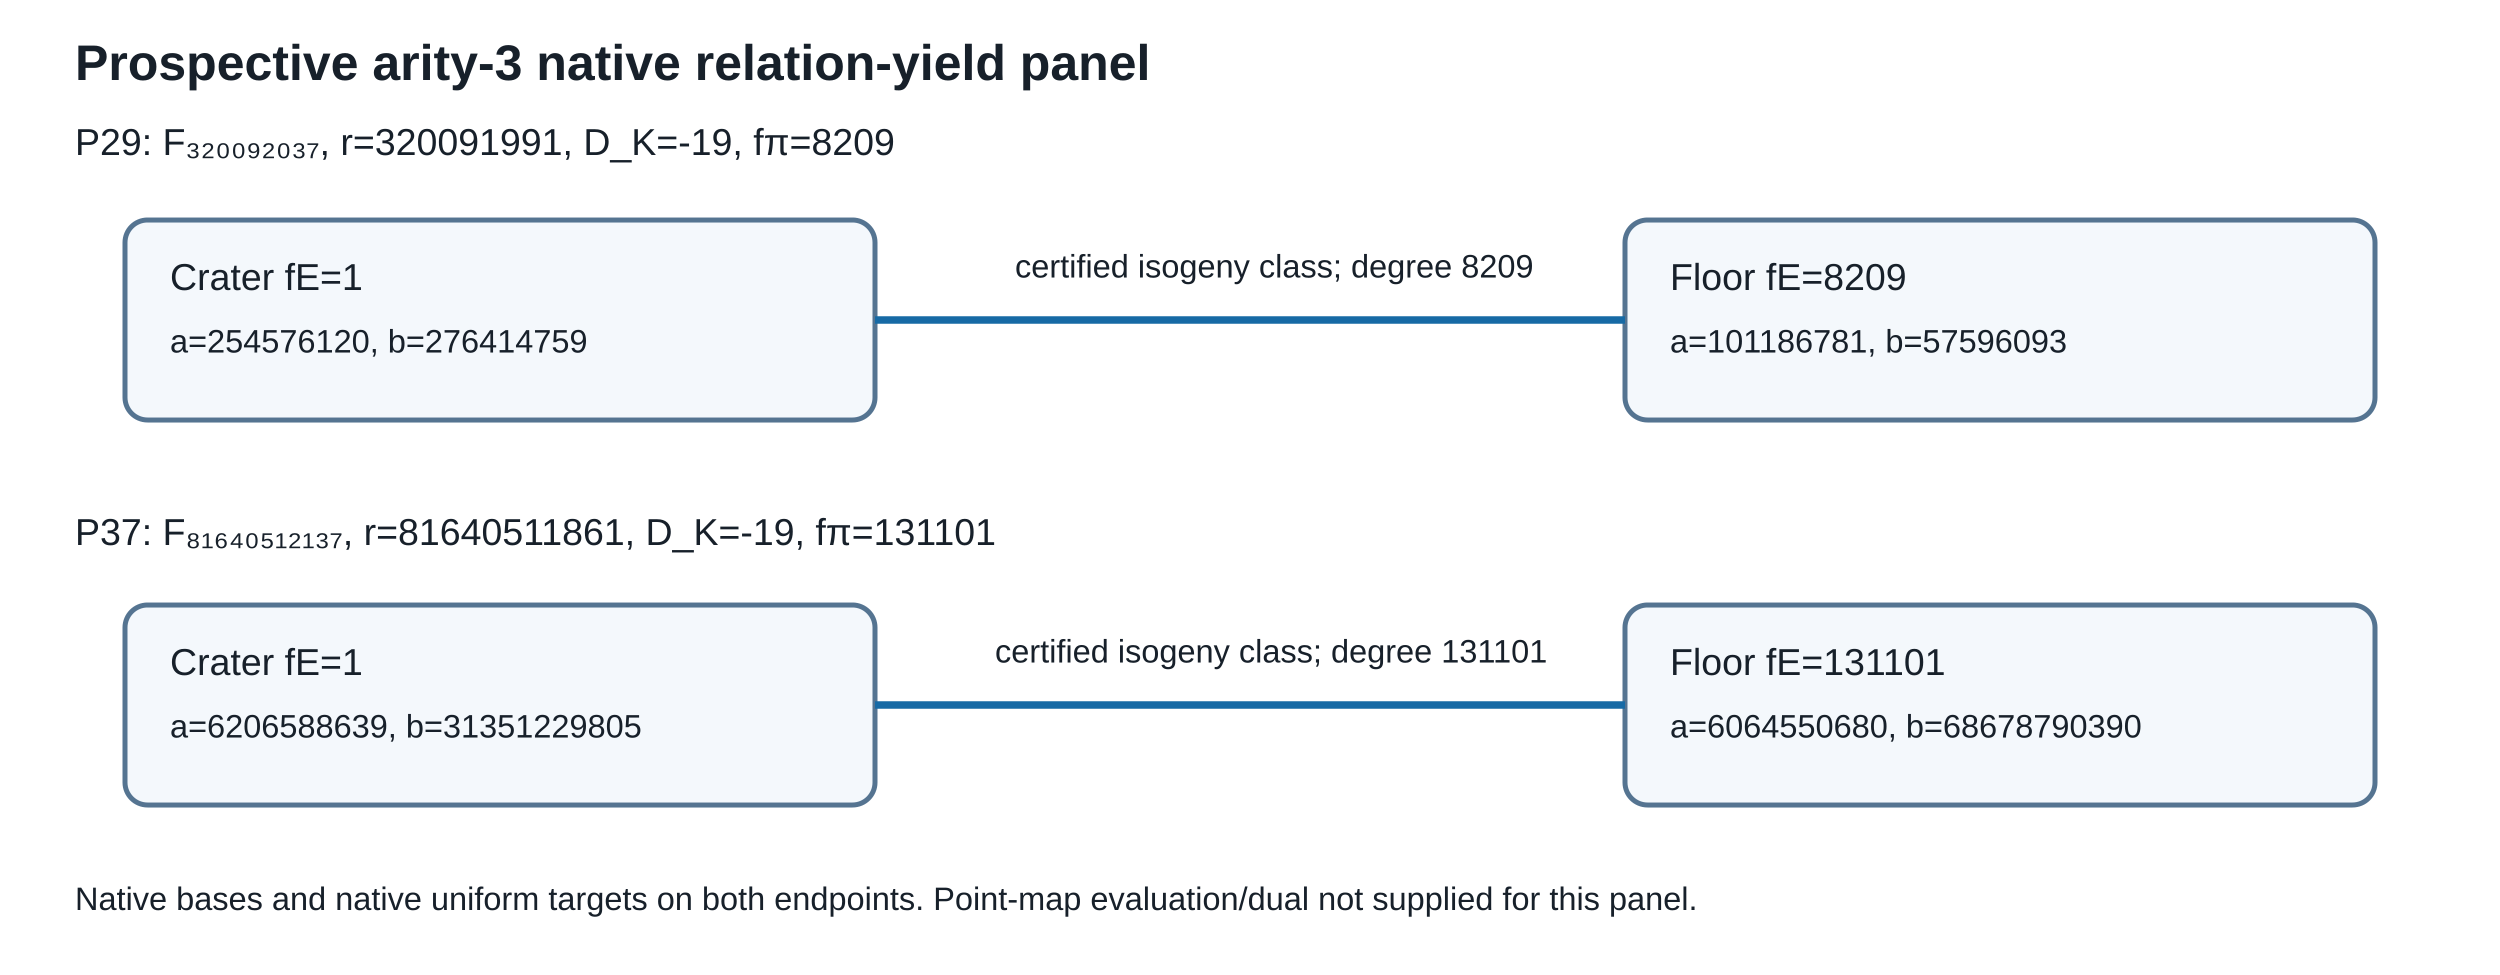
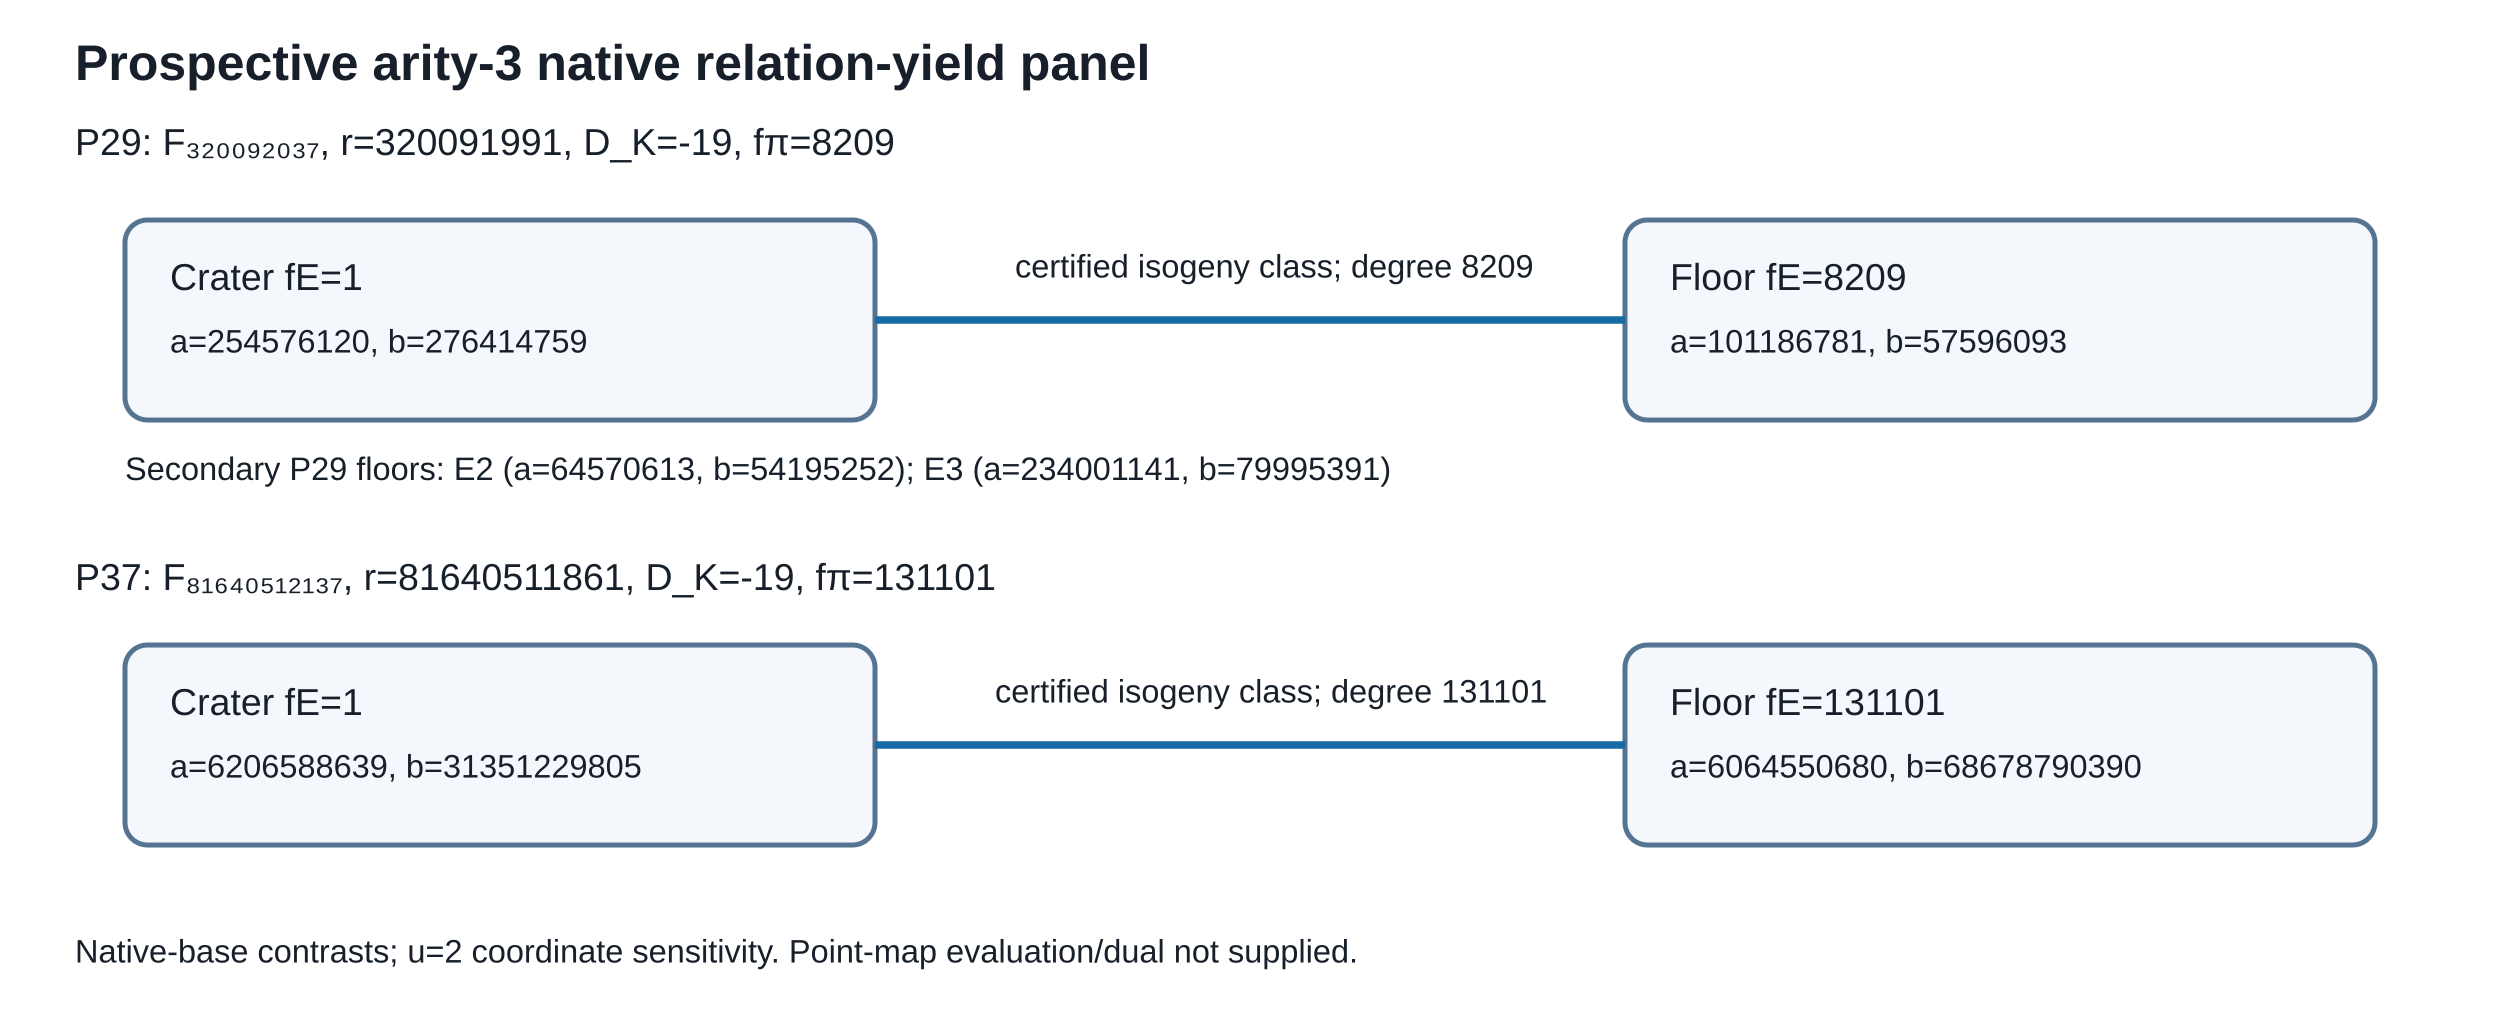
- <svg xmlns="http://www.w3.org/2000/svg" width="1000" height="390" viewBox="0 0 1000 390">
-   <rect width="1000" height="390" fill="white" />
+ <svg xmlns="http://www.w3.org/2000/svg" width="1000" height="410" viewBox="0 0 1000 410">
+   <rect width="1000" height="410" fill="white" />
  <style>text{font-family:Arial,Helvetica,sans-serif;fill:#17202a}.h{font-size:20px;font-weight:700}.t{font-size:15px}.s{font-size:13px}.box{fill:#f4f8fc;stroke:#557491;stroke-width:2}.edge{stroke:#176aa5;stroke-width:3}.dash{stroke-dasharray:7 5;stroke:#a75b21;stroke-width:2}</style>
  <text x="30" y="32" class="h">Prospective arity-3 native relation-yield panel</text>
  <text x="30" y="62" class="t">P29: F₃₂₀₀₉₂₀₃₇, r=320091991, D_K=-19, fπ=8209</text>
  <rect x="50" y="88" width="300" height="80" rx="9" class="box" />
  <text x="68" y="116" class="t">Crater fE=1</text>
  <text x="68" y="141" class="s">a=254576120, b=276414759</text>
  <rect x="650" y="88" width="300" height="80" rx="9" class="box" />
  <text x="668" y="116" class="t">Floor fE=8209</text>
  <text x="668" y="141" class="s">a=101186781, b=57596093</text>
  <line x1="350" y1="128" x2="650" y2="128" class="edge" />
  <text x="406" y="111" class="s">certified isogeny class; degree 8209</text>
-   <text x="30" y="218" class="t">P37: F₈₁₆₄₀₅₁₂₁₃₇, r=81640511861, D_K=-19, fπ=131101</text>
-   <rect x="50" y="242" width="300" height="80" rx="9" class="box" />
-   <text x="68" y="270" class="t">Crater fE=1</text>
-   <text x="68" y="295" class="s">a=6206588639, b=31351229805</text>
-   <rect x="650" y="242" width="300" height="80" rx="9" class="box" />
-   <text x="668" y="270" class="t">Floor fE=131101</text>
-   <text x="668" y="295" class="s">a=6064550680, b=68678790390</text>
-   <line x1="350" y1="282" x2="650" y2="282" class="edge" />
-   <text x="398" y="265" class="s">certified isogeny class; degree 131101</text>
-   <text x="30" y="364" class="s">Native bases and native uniform targets on both endpoints. Point-map evaluation/dual not supplied for this panel.</text>
+   <text x="50" y="192" class="s">Secondary P29 floors: E2 (a=64570613, b=54195252); E3 (a=234001141, b=79995391)</text>
+   <text x="30" y="236" class="t">P37: F₈₁₆₄₀₅₁₂₁₃₇, r=81640511861, D_K=-19, fπ=131101</text>
+   <rect x="50" y="258" width="300" height="80" rx="9" class="box" />
+   <text x="68" y="286" class="t">Crater fE=1</text>
+   <text x="68" y="311" class="s">a=6206588639, b=31351229805</text>
+   <rect x="650" y="258" width="300" height="80" rx="9" class="box" />
+   <text x="668" y="286" class="t">Floor fE=131101</text>
+   <text x="668" y="311" class="s">a=6064550680, b=68678790390</text>
+   <line x1="350" y1="298" x2="650" y2="298" class="edge" />
+   <text x="398" y="281" class="s">certified isogeny class; degree 131101</text>
+   <text x="30" y="385" class="s">Native-base contrasts; u=2 coordinate sensitivity. Point-map evaluation/dual not supplied.</text>
</svg>
